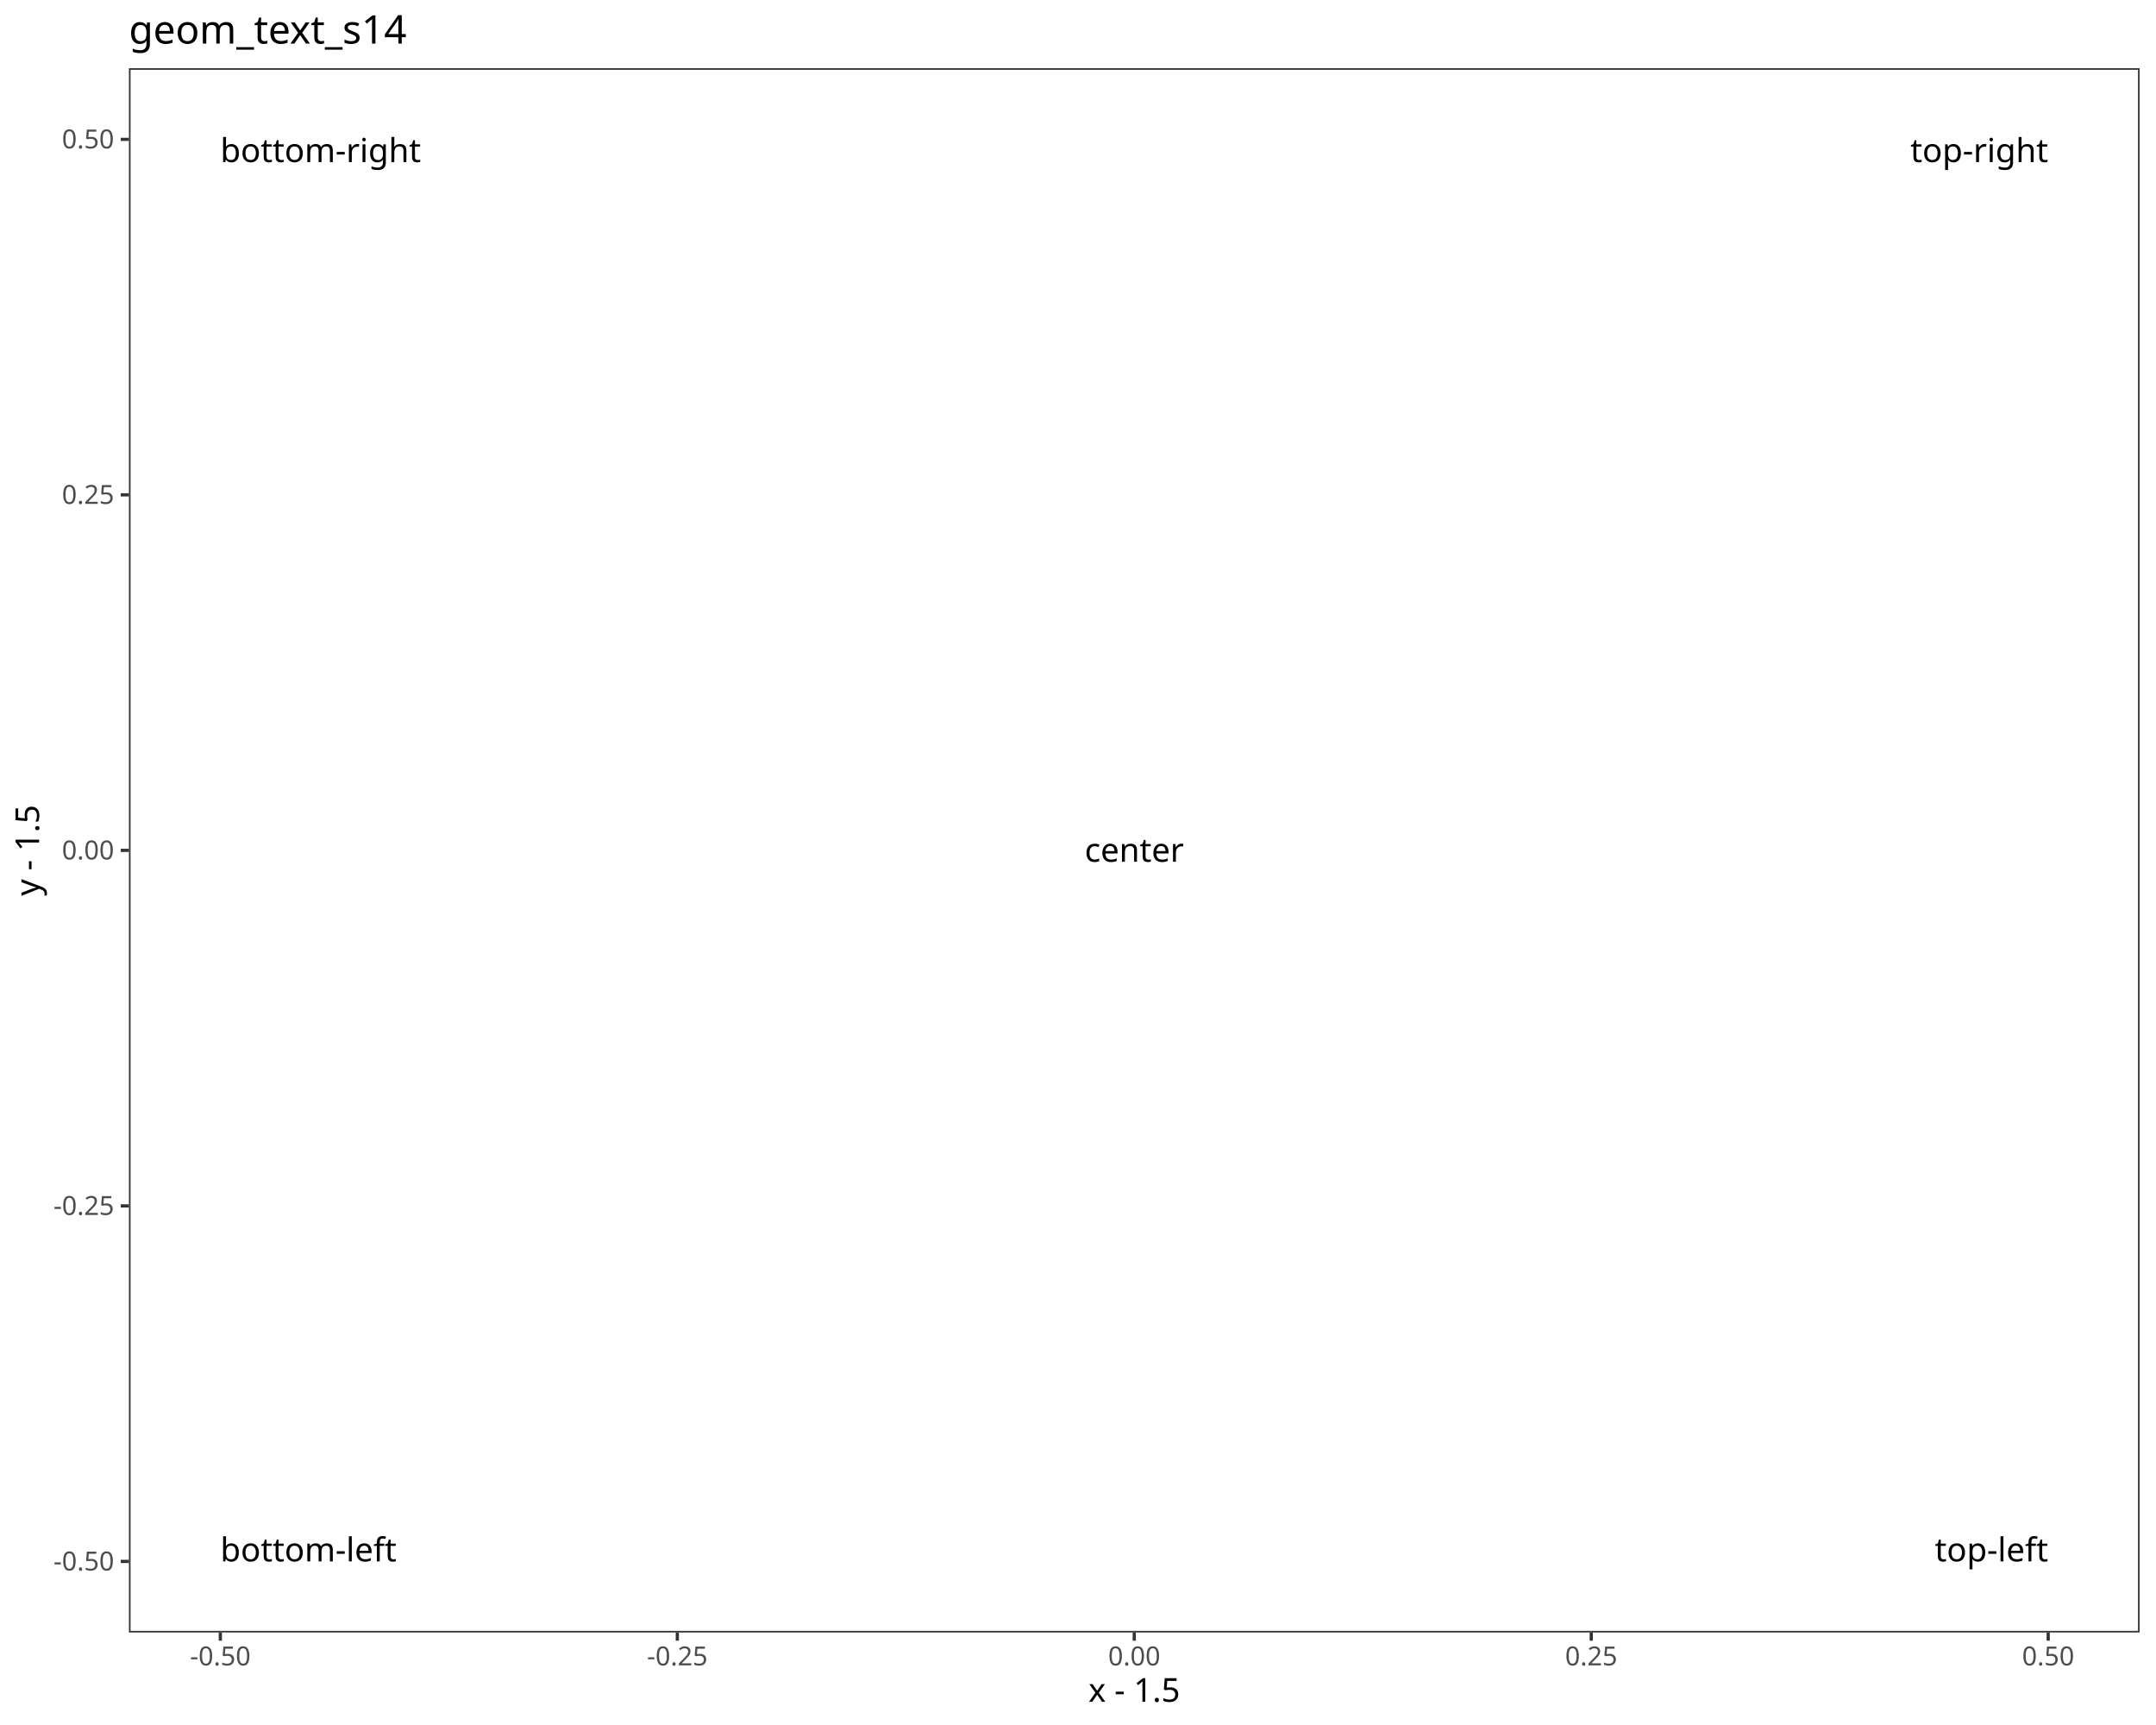
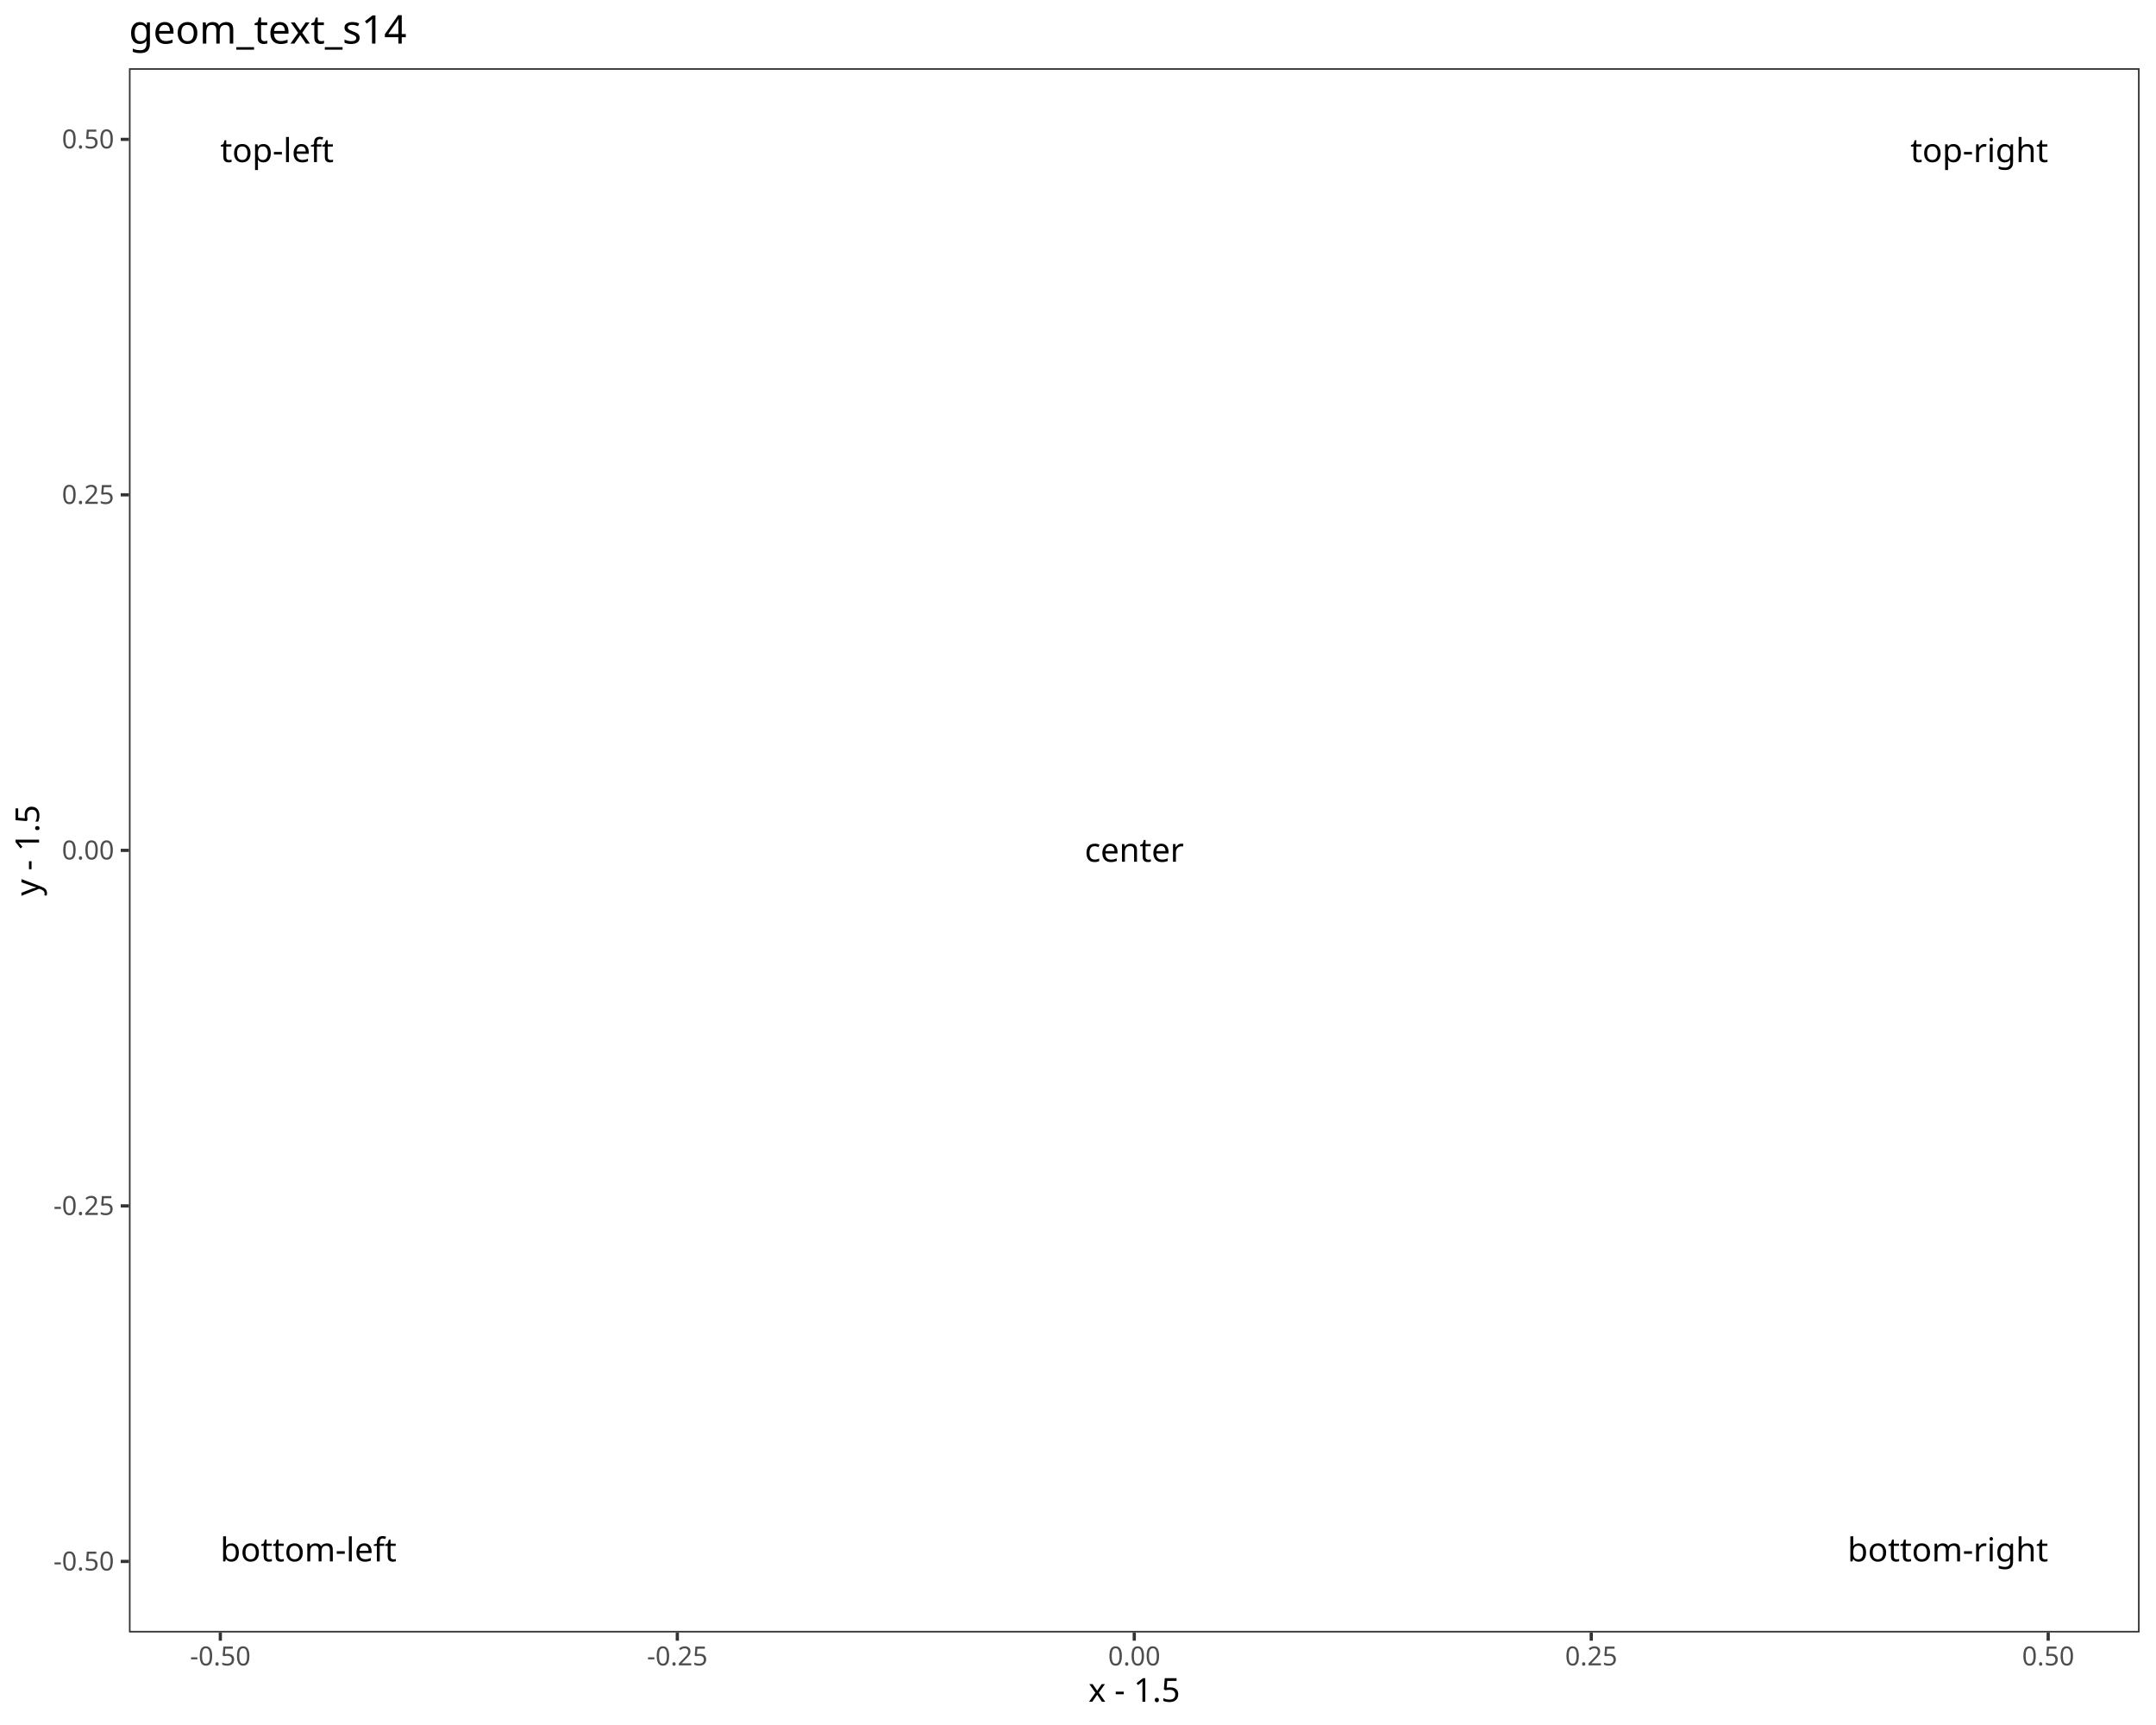
<svg xmlns="http://www.w3.org/2000/svg" class="svglite" data-engine-version="2.0" width="720.00pt" height="576.00pt" viewBox="0 0 720.00 576.00">
  <defs>
    <style type="text/css">
    .svglite line, .svglite polyline, .svglite polygon, .svglite path, .svglite rect, .svglite circle {
      fill: none;
      stroke: #000000;
      stroke-linecap: round;
      stroke-linejoin: round;
      stroke-miterlimit: 10.00;
    }
  </style>
  </defs>
  <rect width="100%" height="100%" style="stroke: none; fill: #FFFFFF;" />
  <defs>
    <clipPath id="cpMC4wMHw3MjAuMDB8MC4wMHw1NzYuMDA=">
      <rect x="0.00" y="0.00" width="720.00" height="576.00" />
    </clipPath>
  </defs>
  <g clip-path="url(#cpMC4wMHw3MjAuMDB8MC4wMHw1NzYuMDA=)">
    <rect x="0.00" y="0.00" width="720.00" height="576.00" style="stroke-width: 1.07; stroke: #FFFFFF; fill: #FFFFFF;" />
  </g>
  <defs>
    <clipPath id="cpNDMuMDZ8NzE0LjUyfDIyLjc4fDU0NS4xMQ==">
      <rect x="43.06" y="22.78" width="671.46" height="522.33" />
    </clipPath>
  </defs>
  <g clip-path="url(#cpNDMuMDZ8NzE0LjUyfDIyLjc4fDU0NS4xMQ==)">
    <rect x="43.06" y="22.78" width="671.46" height="522.33" style="stroke-width: 1.07; stroke: none; fill: #FFFFFF;" />
    <text x="73.58" y="521.37" style="font-size: 11.04px; font-family: sans;" textLength="52.16px" lengthAdjust="spacingAndGlyphs">bottom-left</text>
-     <text x="73.58" y="54.12" style="font-size: 11.04px; font-family: sans;" textLength="58.91px" lengthAdjust="spacingAndGlyphs">bottom-right</text>
-     <text x="684.00" y="521.37" text-anchor="end" style="font-size: 11.04px; font-family: sans;" textLength="33.75px" lengthAdjust="spacingAndGlyphs">top-left</text>
+     <text x="73.58" y="54.12" style="font-size: 11.04px; font-family: sans;" textLength="33.75px" lengthAdjust="spacingAndGlyphs">top-left</text>
+     <text x="684.00" y="521.37" text-anchor="end" style="font-size: 11.04px; font-family: sans;" textLength="58.91px" lengthAdjust="spacingAndGlyphs">bottom-right</text>
    <text x="684.00" y="54.12" text-anchor="end" style="font-size: 11.04px; font-family: sans;" textLength="40.50px" lengthAdjust="spacingAndGlyphs">top-right</text>
    <text x="378.79" y="287.75" text-anchor="middle" style="font-size: 11.04px; font-family: sans;" textLength="30.69px" lengthAdjust="spacingAndGlyphs">center</text>
    <rect x="43.06" y="22.78" width="671.46" height="522.33" style="stroke-width: 1.07; stroke: #333333;" />
  </g>
  <g clip-path="url(#cpMC4wMHw3MjAuMDB8MC4wMHw1NzYuMDA=)">
    <text x="38.13" y="524.40" text-anchor="end" style="font-size: 8.80px; fill: #4D4D4D; font-family: sans;" textLength="20.06px" lengthAdjust="spacingAndGlyphs">-0.50</text>
    <text x="38.13" y="405.69" text-anchor="end" style="font-size: 8.80px; fill: #4D4D4D; font-family: sans;" textLength="20.06px" lengthAdjust="spacingAndGlyphs">-0.25</text>
    <text x="38.13" y="286.98" text-anchor="end" style="font-size: 8.80px; fill: #4D4D4D; font-family: sans;" textLength="17.13px" lengthAdjust="spacingAndGlyphs">0.00</text>
    <text x="38.13" y="168.26" text-anchor="end" style="font-size: 8.80px; fill: #4D4D4D; font-family: sans;" textLength="17.13px" lengthAdjust="spacingAndGlyphs">0.25</text>
    <text x="38.13" y="49.55" text-anchor="end" style="font-size: 8.80px; fill: #4D4D4D; font-family: sans;" textLength="17.13px" lengthAdjust="spacingAndGlyphs">0.50</text>
    <polyline points="40.32,521.37 43.06,521.37 " style="stroke-width: 1.07; stroke: #333333; stroke-linecap: butt;" />
    <polyline points="40.32,402.66 43.06,402.66 " style="stroke-width: 1.07; stroke: #333333; stroke-linecap: butt;" />
    <polyline points="40.32,283.95 43.06,283.95 " style="stroke-width: 1.07; stroke: #333333; stroke-linecap: butt;" />
    <polyline points="40.32,165.24 43.06,165.24 " style="stroke-width: 1.07; stroke: #333333; stroke-linecap: butt;" />
    <polyline points="40.32,46.53 43.06,46.53 " style="stroke-width: 1.07; stroke: #333333; stroke-linecap: butt;" />
    <polyline points="73.58,547.85 73.58,545.11 " style="stroke-width: 1.07; stroke: #333333; stroke-linecap: butt;" />
    <polyline points="226.19,547.85 226.19,545.11 " style="stroke-width: 1.07; stroke: #333333; stroke-linecap: butt;" />
    <polyline points="378.79,547.85 378.79,545.11 " style="stroke-width: 1.07; stroke: #333333; stroke-linecap: butt;" />
    <polyline points="531.40,547.85 531.40,545.11 " style="stroke-width: 1.07; stroke: #333333; stroke-linecap: butt;" />
    <polyline points="684.00,547.85 684.00,545.11 " style="stroke-width: 1.07; stroke: #333333; stroke-linecap: butt;" />
    <text x="73.58" y="556.10" text-anchor="middle" style="font-size: 8.80px; fill: #4D4D4D; font-family: sans;" textLength="20.06px" lengthAdjust="spacingAndGlyphs">-0.50</text>
    <text x="226.19" y="556.10" text-anchor="middle" style="font-size: 8.80px; fill: #4D4D4D; font-family: sans;" textLength="20.06px" lengthAdjust="spacingAndGlyphs">-0.25</text>
    <text x="378.79" y="556.10" text-anchor="middle" style="font-size: 8.80px; fill: #4D4D4D; font-family: sans;" textLength="17.13px" lengthAdjust="spacingAndGlyphs">0.00</text>
    <text x="531.40" y="556.10" text-anchor="middle" style="font-size: 8.80px; fill: #4D4D4D; font-family: sans;" textLength="17.13px" lengthAdjust="spacingAndGlyphs">0.25</text>
    <text x="684.00" y="556.10" text-anchor="middle" style="font-size: 8.80px; fill: #4D4D4D; font-family: sans;" textLength="17.13px" lengthAdjust="spacingAndGlyphs">0.50</text>
    <text x="378.79" y="568.24" text-anchor="middle" style="font-size: 11.00px; font-family: sans;" textLength="30.57px" lengthAdjust="spacingAndGlyphs">x - 1.5</text>
    <text transform="translate(13.05,283.95) rotate(-90)" text-anchor="middle" style="font-size: 11.00px; font-family: sans;" textLength="30.57px" lengthAdjust="spacingAndGlyphs">y - 1.5</text>
    <text x="43.06" y="14.56" style="font-size: 13.20px; font-family: sans;" textLength="90.28px" lengthAdjust="spacingAndGlyphs">geom_text_s14</text>
  </g>
</svg>
